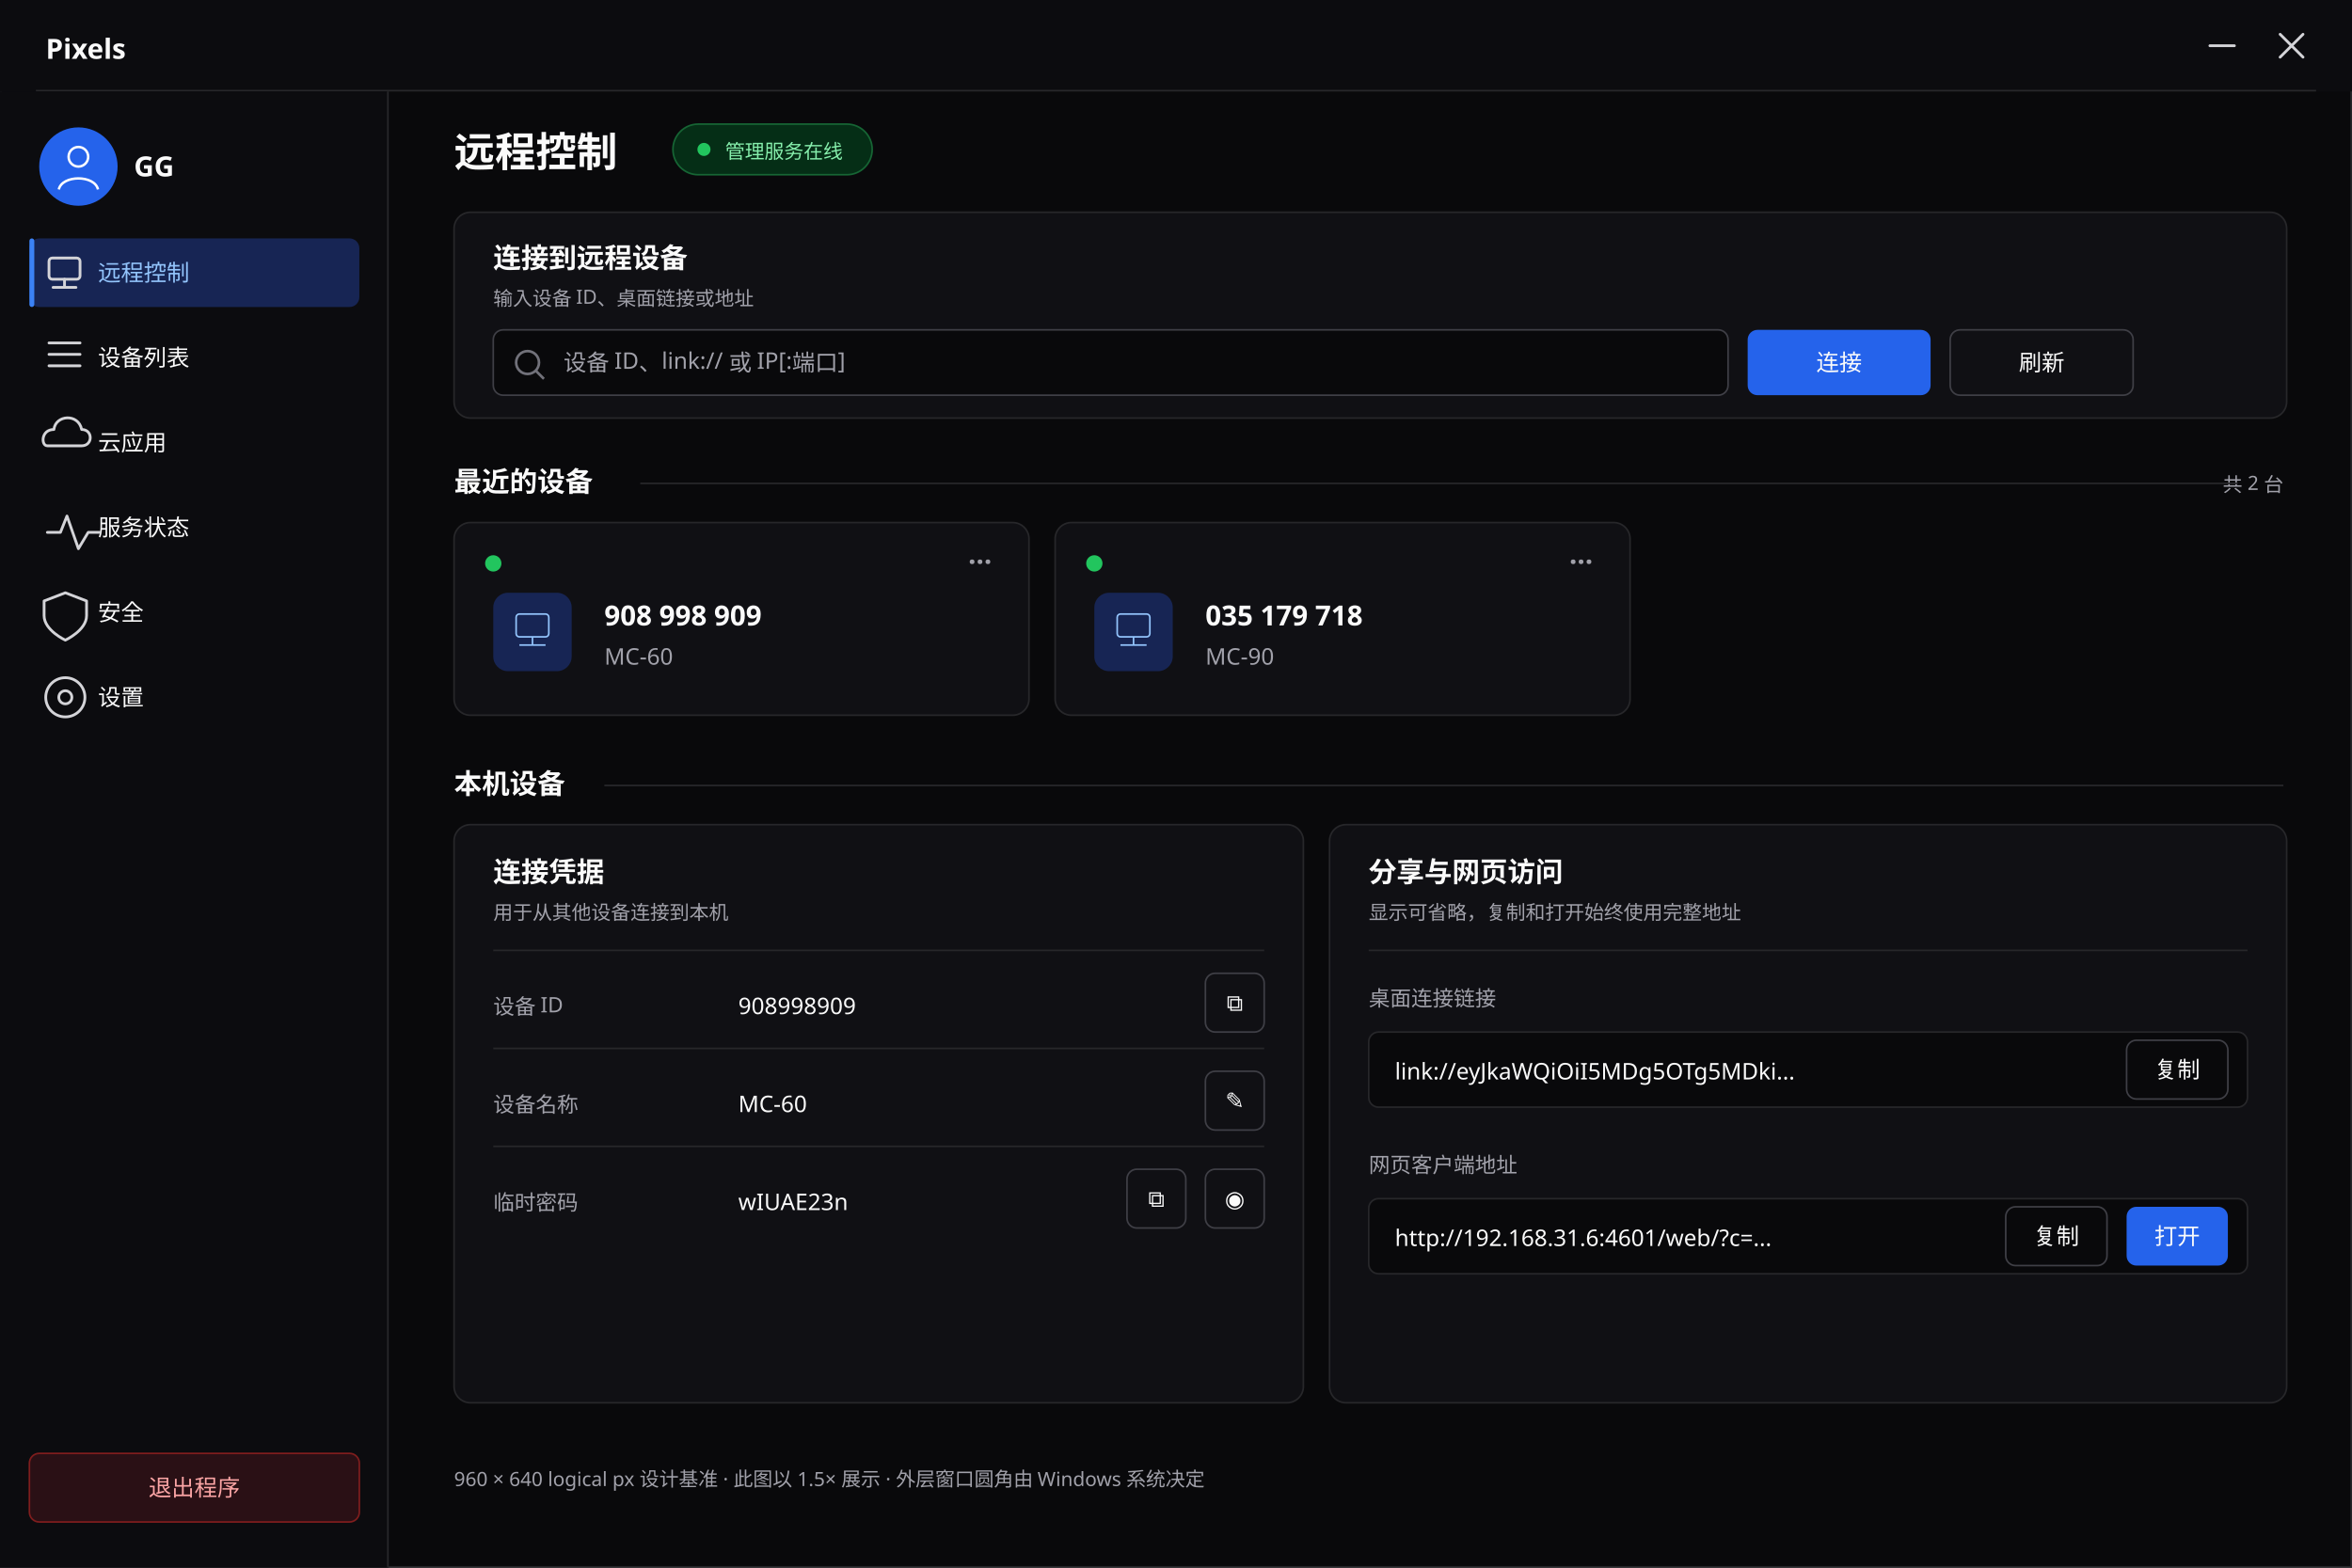
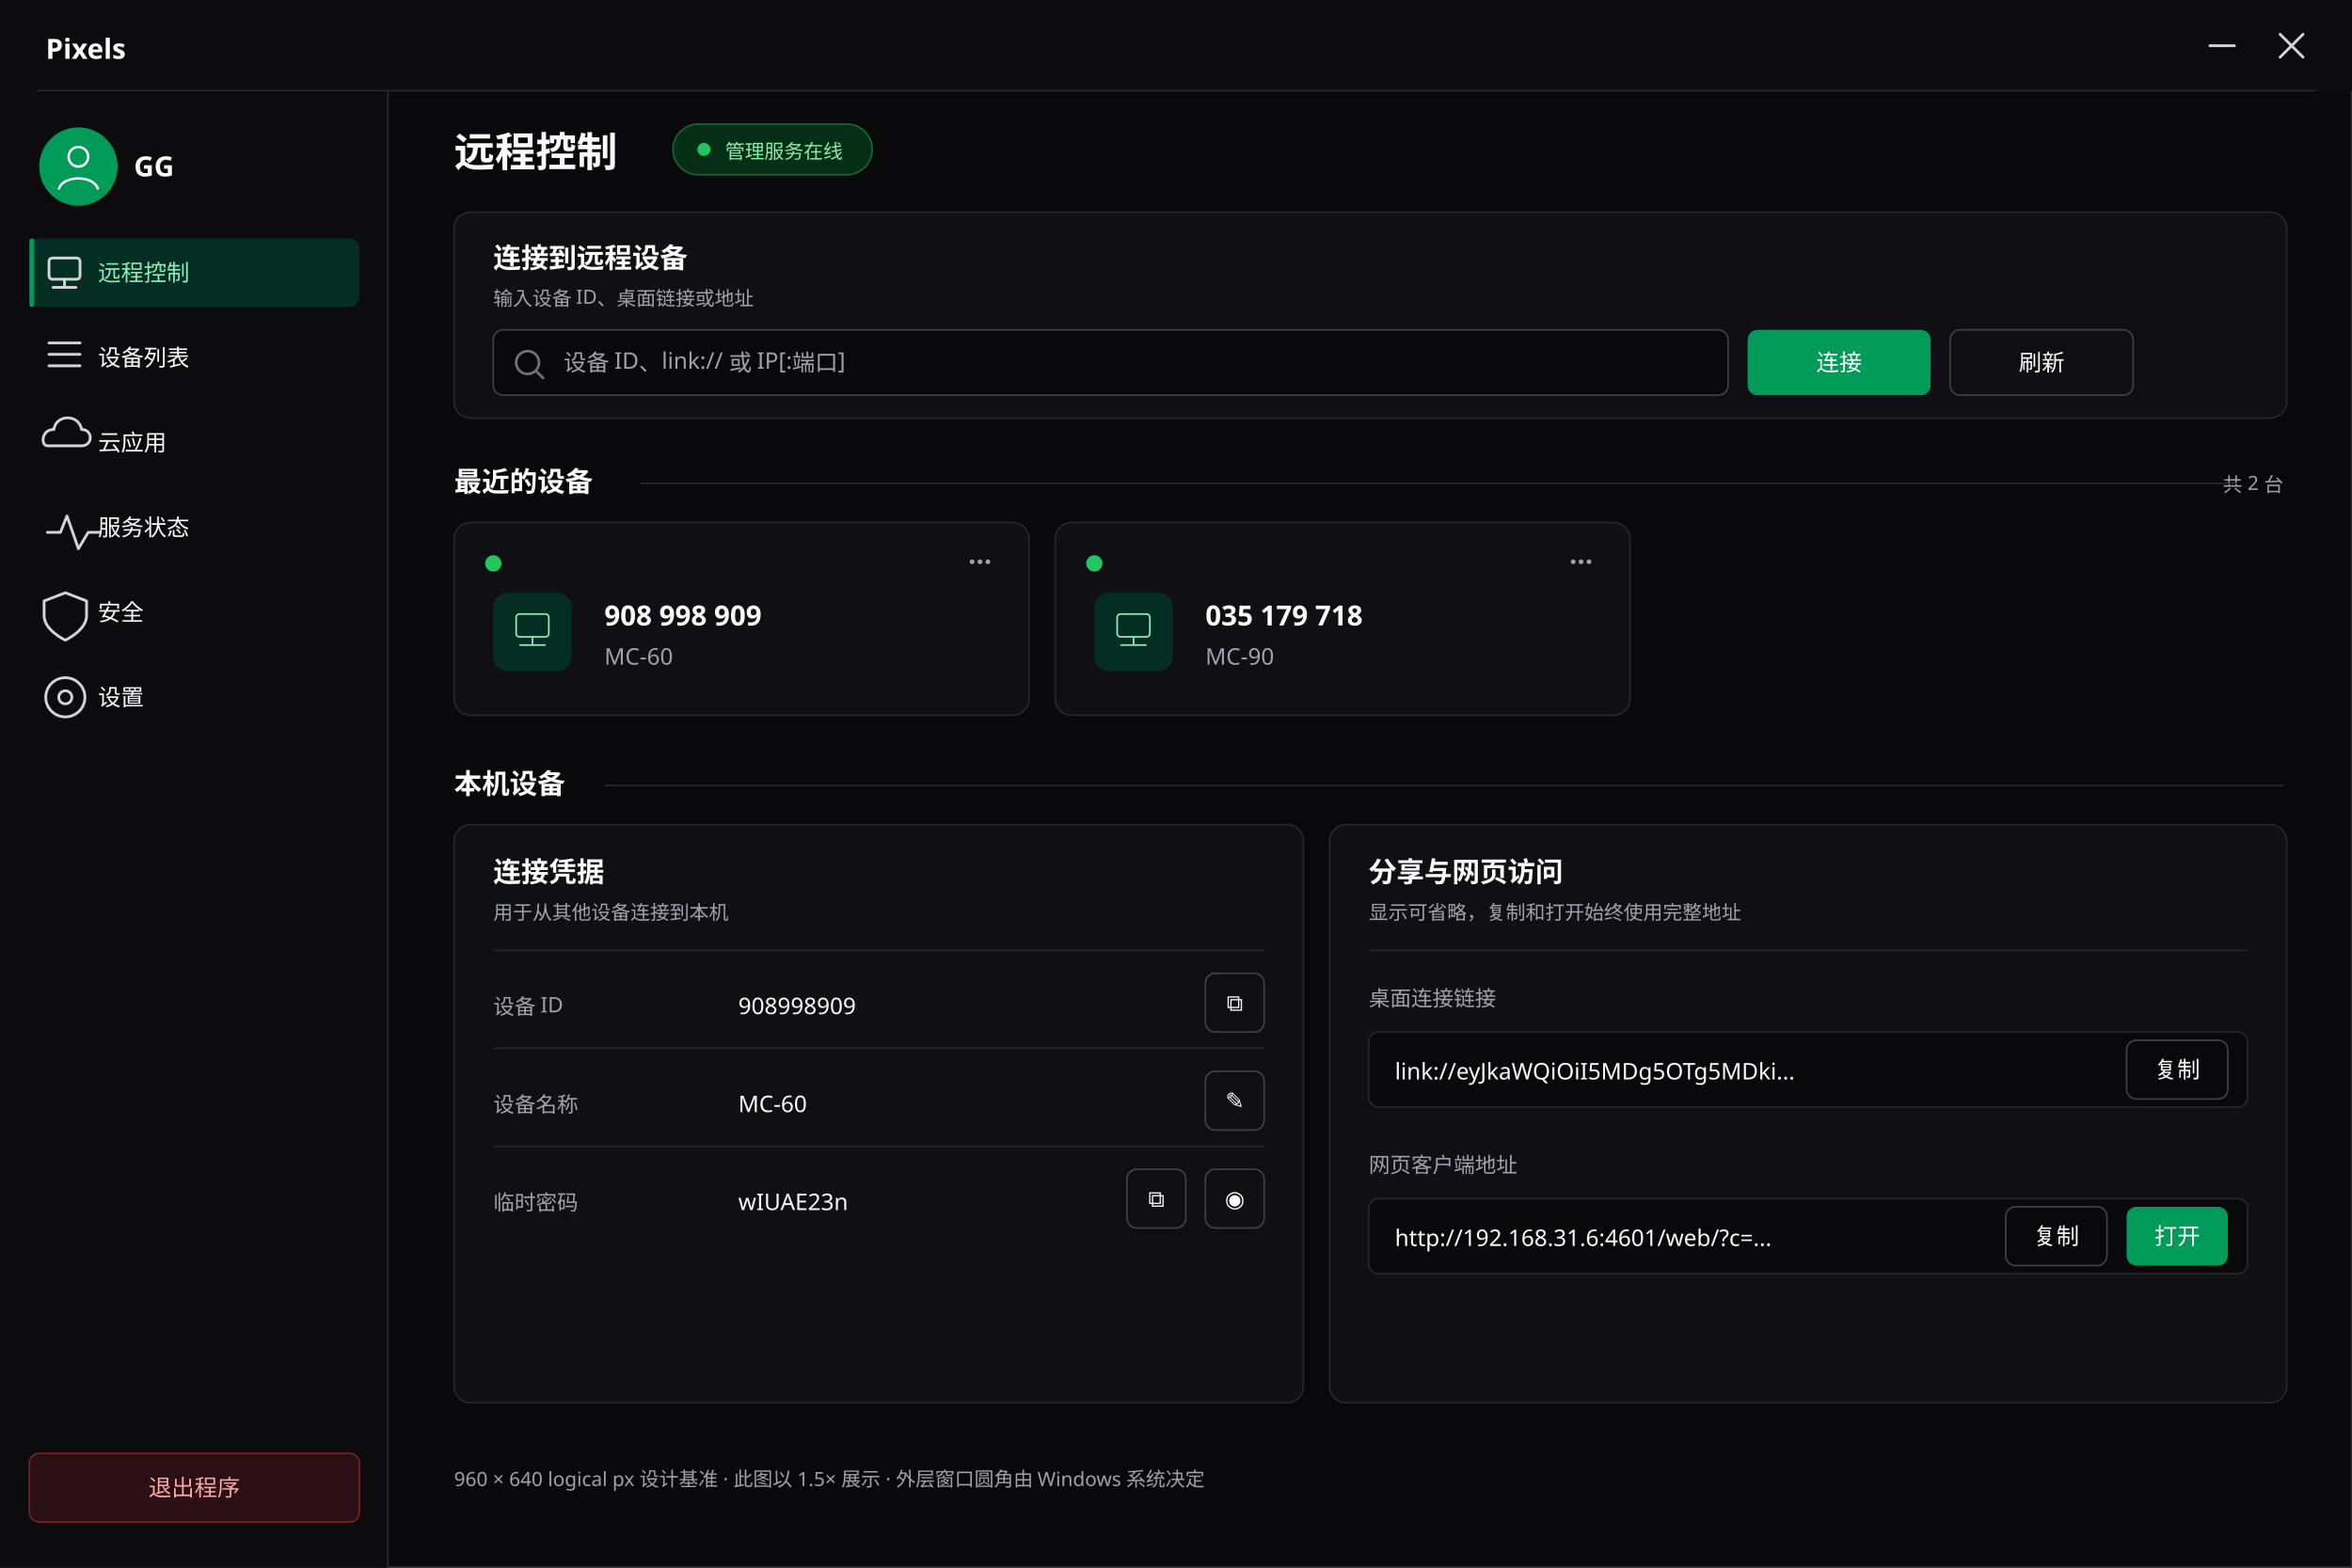
<svg xmlns="http://www.w3.org/2000/svg" width="1440" height="960" viewBox="0 0 1440 960">
  <defs>
    <style>
-       text{font-family:"Microsoft YaHei UI","Segoe UI",sans-serif}.fg{fill:#fafafa}.muted{fill:#a1a1aa}.blue{fill:#3b82f6}.h1{font-size:25px;font-weight:650}.h2{font-size:17px;font-weight:600}.body{font-size:14px}.small{font-size:12px}.label{font-size:13px;fill:#a1a1aa}.icon{fill:none;stroke:#d4d4d8;stroke-width:1.7;stroke-linecap:round;stroke-linejoin:round}.border{stroke:#27272a;stroke-width:1}
+       text{font-family:"Microsoft YaHei UI","Segoe UI",sans-serif}.fg{fill:#fafafa}.muted{fill:#a1a1aa}.blue{fill:#009a59}.h1{font-size:25px;font-weight:650}.h2{font-size:17px;font-weight:600}.body{font-size:14px}.small{font-size:12px}.label{font-size:13px;fill:#a1a1aa}.icon{fill:none;stroke:#d4d4d8;stroke-width:1.7;stroke-linecap:round;stroke-linejoin:round}.border{stroke:#27272a;stroke-width:1}
    </style>
    <filter id="soft" x="-30%" y="-30%" width="160%" height="180%">
      <feDropShadow dx="0" dy="7" stdDeviation="13" flood-color="#000" flood-opacity=".28" />
    </filter>
  </defs>
  <rect width="1440" height="960" fill="#09090b" />
  <rect x=".5" y=".5" width="1439" height="959" fill="none" stroke="#27272a" />
  <rect width="1440" height="56" fill="#0c0c0f" />
  <line x1="22" y1="55.5" x2="1418" y2="55.5" stroke="#27272a" />
  <text x="28" y="36" class="fg h2">Pixels</text>
  <path d="M1353 28h15m28-7 14 14m0-14-14 14" class="icon" />
  <rect x="0" y="56" width="238" height="904" fill="#0c0c0f" />
  <line x1="237.5" y1="56" x2="237.5" y2="960" stroke="#27272a" />
-   <circle cx="48" cy="102" r="24" fill="#2563eb" />
+   <circle cx="48" cy="102" r="24" fill="#009a59" />
  <circle cx="48" cy="96" r="6" fill="none" stroke="#fff" stroke-width="1.5" />
  <path d="M36 116c2-9 22-9 24 0" fill="none" stroke="#fff" stroke-width="1.5" />
  <text x="82" y="108" class="fg h2">GG</text>
  <g class="body fg">
-     <rect x="18" y="146" width="202" height="42" rx="6" fill="#172554" />
-     <rect x="18" y="146" width="3" height="42" rx="1.5" fill="#3b82f6" />
-     <text x="60" y="172" fill="#93c5fd">远程控制</text>
+     <rect x="18" y="146" width="202" height="42" rx="6" fill="#052e22" />
+     <rect x="18" y="146" width="3" height="42" rx="1.5" fill="#009a59" />
+     <text x="60" y="172" fill="#8ceec0">远程控制</text>
    <text x="60" y="224">设备列表</text>
    <text x="60" y="276">云应用</text>
    <text x="60" y="328">服务状态</text>
    <text x="60" y="380">安全</text>
    <text x="60" y="432">设置</text>
  </g>
  <g class="icon">
    <rect x="30" y="158" width="19" height="13" rx="2" />
    <path d="M39.5 171v5m-7 0h14" />
    <path d="M30 210h19m-19 7h19m-19 7h19" />
    <path d="M29 273h21c7 0 7-10 0-10-2-10-16-9-17 0-8 0-8 10-4 10z" />
    <path d="M29 326h8l4-10 7 20 6-10h7" />
    <path d="M40 363l13 5v9c0 9-13 15-13 15s-13-6-13-15v-9z" />
    <circle cx="40" cy="427" r="12" />
    <circle cx="40" cy="427" r="4" />
  </g>
  <rect x="18" y="890" width="202" height="42" rx="6" fill="#2a1015" stroke="#7f1d1d" />
  <text x="119" y="916" class="body" fill="#fca5a5" text-anchor="middle">退出程序</text>
  <text x="278" y="102" class="fg h1">远程控制</text>
  <rect x="412" y="76" width="122" height="31" rx="15.5" fill="#052e16" stroke="#166534" />
  <circle cx="431" cy="91.5" r="4" fill="#22c55e" />
  <text x="444" y="97" class="small" fill="#86efac">管理服务在线</text>
  <rect x="278" y="130" width="1122" height="126" rx="10" fill="#101014" class="border" />
  <text x="302" y="164" class="fg h2">连接到远程设备</text>
  <text x="302" y="187" class="muted small">输入设备 ID、桌面链接或地址</text>
  <rect x="302" y="202" width="756" height="40" rx="6" fill="#09090b" stroke="#3f3f46" />
  <circle cx="323" cy="222" r="7" fill="none" stroke="#71717a" stroke-width="1.6" />
  <path d="m328 227 5 5" stroke="#71717a" stroke-width="1.6" />
  <text x="345" y="227" class="muted body">设备 ID、link:// 或 IP[:端口]</text>
-   <rect x="1070" y="202" width="112" height="40" rx="6" fill="#2563eb" />
+   <rect x="1070" y="202" width="112" height="40" rx="6" fill="#009a59" />
  <text x="1126" y="227" class="fg body" text-anchor="middle">连接</text>
  <rect x="1194" y="202" width="112" height="40" rx="6" fill="transparent" stroke="#3f3f46" />
  <text x="1250" y="227" class="fg body" text-anchor="middle">刷新</text>
  <text x="278" y="301" class="fg h2">最近的设备</text>
  <text x="1398" y="301" class="muted small" text-anchor="end">共 2 台</text>
  <line x1="392" y1="296" x2="1370" y2="296" stroke="#27272a" />
  <g>
    <rect x="278" y="320" width="352" height="118" rx="10" fill="#101014" class="border" />
    <circle cx="302" cy="345" r="5" fill="#22c55e" />
    <text x="600" y="350" class="muted h2" text-anchor="middle">···</text>
-     <rect x="302" y="363" width="48" height="48" rx="9" fill="#172554" />
-     <rect x="316" y="376" width="20" height="14" rx="2" fill="none" stroke="#93c5fd" />
-     <path d="M326 390v5m-8 0h16" stroke="#93c5fd" />
+     <rect x="302" y="363" width="48" height="48" rx="9" fill="#052e22" />
+     <rect x="316" y="376" width="20" height="14" rx="2" fill="none" stroke="#8ceec0" />
+     <path d="M326 390v5m-8 0h16" stroke="#8ceec0" />
    <text x="370" y="383" class="fg h2">908 998 909</text>
    <text x="370" y="407" class="muted body">MC-60</text>
  </g>
  <g>
    <rect x="646" y="320" width="352" height="118" rx="10" fill="#101014" class="border" />
    <circle cx="670" cy="345" r="5" fill="#22c55e" />
    <text x="968" y="350" class="muted h2" text-anchor="middle">···</text>
-     <rect x="670" y="363" width="48" height="48" rx="9" fill="#172554" />
-     <rect x="684" y="376" width="20" height="14" rx="2" fill="none" stroke="#93c5fd" />
-     <path d="M694 390v5m-8 0h16" stroke="#93c5fd" />
+     <rect x="670" y="363" width="48" height="48" rx="9" fill="#052e22" />
+     <rect x="684" y="376" width="20" height="14" rx="2" fill="none" stroke="#8ceec0" />
+     <path d="M694 390v5m-8 0h16" stroke="#8ceec0" />
    <text x="738" y="383" class="fg h2">035 179 718</text>
    <text x="738" y="407" class="muted body">MC-90</text>
  </g>
  <text x="278" y="486" class="fg h2">本机设备</text>
  <line x1="370" y1="481" x2="1398" y2="481" stroke="#27272a" />
  <rect x="278" y="505" width="520" height="354" rx="10" fill="#101014" class="border" />
  <text x="302" y="540" class="fg h2">连接凭据</text>
  <text x="302" y="563" class="muted small">用于从其他设备连接到本机</text>
  <line x1="302" y1="582" x2="774" y2="582" stroke="#27272a" />
  <text x="302" y="621" class="label">设备 ID</text>
  <text x="452" y="621" class="fg body">908998909</text>
  <rect x="738" y="596" width="36" height="36" rx="6" fill="transparent" stroke="#3f3f46" />
  <text x="756" y="619" class="fg body" text-anchor="middle">⧉</text>
  <line x1="302" y1="642" x2="774" y2="642" stroke="#27272a" />
  <text x="302" y="681" class="label">设备名称</text>
  <text x="452" y="681" class="fg body">MC-60</text>
  <rect x="738" y="656" width="36" height="36" rx="6" fill="transparent" stroke="#3f3f46" />
  <text x="756" y="679" class="fg body" text-anchor="middle">✎</text>
  <line x1="302" y1="702" x2="774" y2="702" stroke="#27272a" />
  <text x="302" y="741" class="label">临时密码</text>
  <text x="452" y="741" class="fg body">wIUAE23n</text>
  <rect x="690" y="716" width="36" height="36" rx="6" fill="transparent" stroke="#3f3f46" />
  <text x="708" y="739" class="fg body" text-anchor="middle">⧉</text>
  <rect x="738" y="716" width="36" height="36" rx="6" fill="transparent" stroke="#3f3f46" />
  <text x="756" y="739" class="fg body" text-anchor="middle">◉</text>
  <rect x="814" y="505" width="586" height="354" rx="10" fill="#101014" class="border" />
  <text x="838" y="540" class="fg h2">分享与网页访问</text>
  <text x="838" y="563" class="muted small">显示可省略，复制和打开始终使用完整地址</text>
  <line x1="838" y1="582" x2="1376" y2="582" stroke="#27272a" />
  <text x="838" y="616" class="label">桌面连接链接</text>
  <rect x="838" y="632" width="538" height="46" rx="6" fill="#09090b" stroke="#27272a" />
  <text x="854" y="661" class="fg body">link://eyJkaWQiOiI5MDg5OTg5MDki...</text>
  <rect x="1302" y="637" width="62" height="36" rx="6" fill="transparent" stroke="#3f3f46" />
  <text x="1333" y="660" class="fg body" text-anchor="middle">复制</text>
  <text x="838" y="718" class="label">网页客户端地址</text>
  <rect x="838" y="734" width="538" height="46" rx="6" fill="#09090b" stroke="#27272a" />
  <text x="854" y="763" class="fg body">http://192.168.31.6:4601/web/?c=...</text>
  <rect x="1228" y="739" width="62" height="36" rx="6" fill="transparent" stroke="#3f3f46" />
  <text x="1259" y="762" class="fg body" text-anchor="middle">复制</text>
-   <rect x="1302" y="739" width="62" height="36" rx="6" fill="#2563eb" />
+   <rect x="1302" y="739" width="62" height="36" rx="6" fill="#009a59" />
  <text x="1333" y="762" class="fg body" text-anchor="middle">打开</text>
  <text x="278" y="910" class="muted small">960 × 640 logical px 设计基准 · 此图以 1.5× 展示 · 外层窗口圆角由 Windows 系统决定</text>
</svg>
